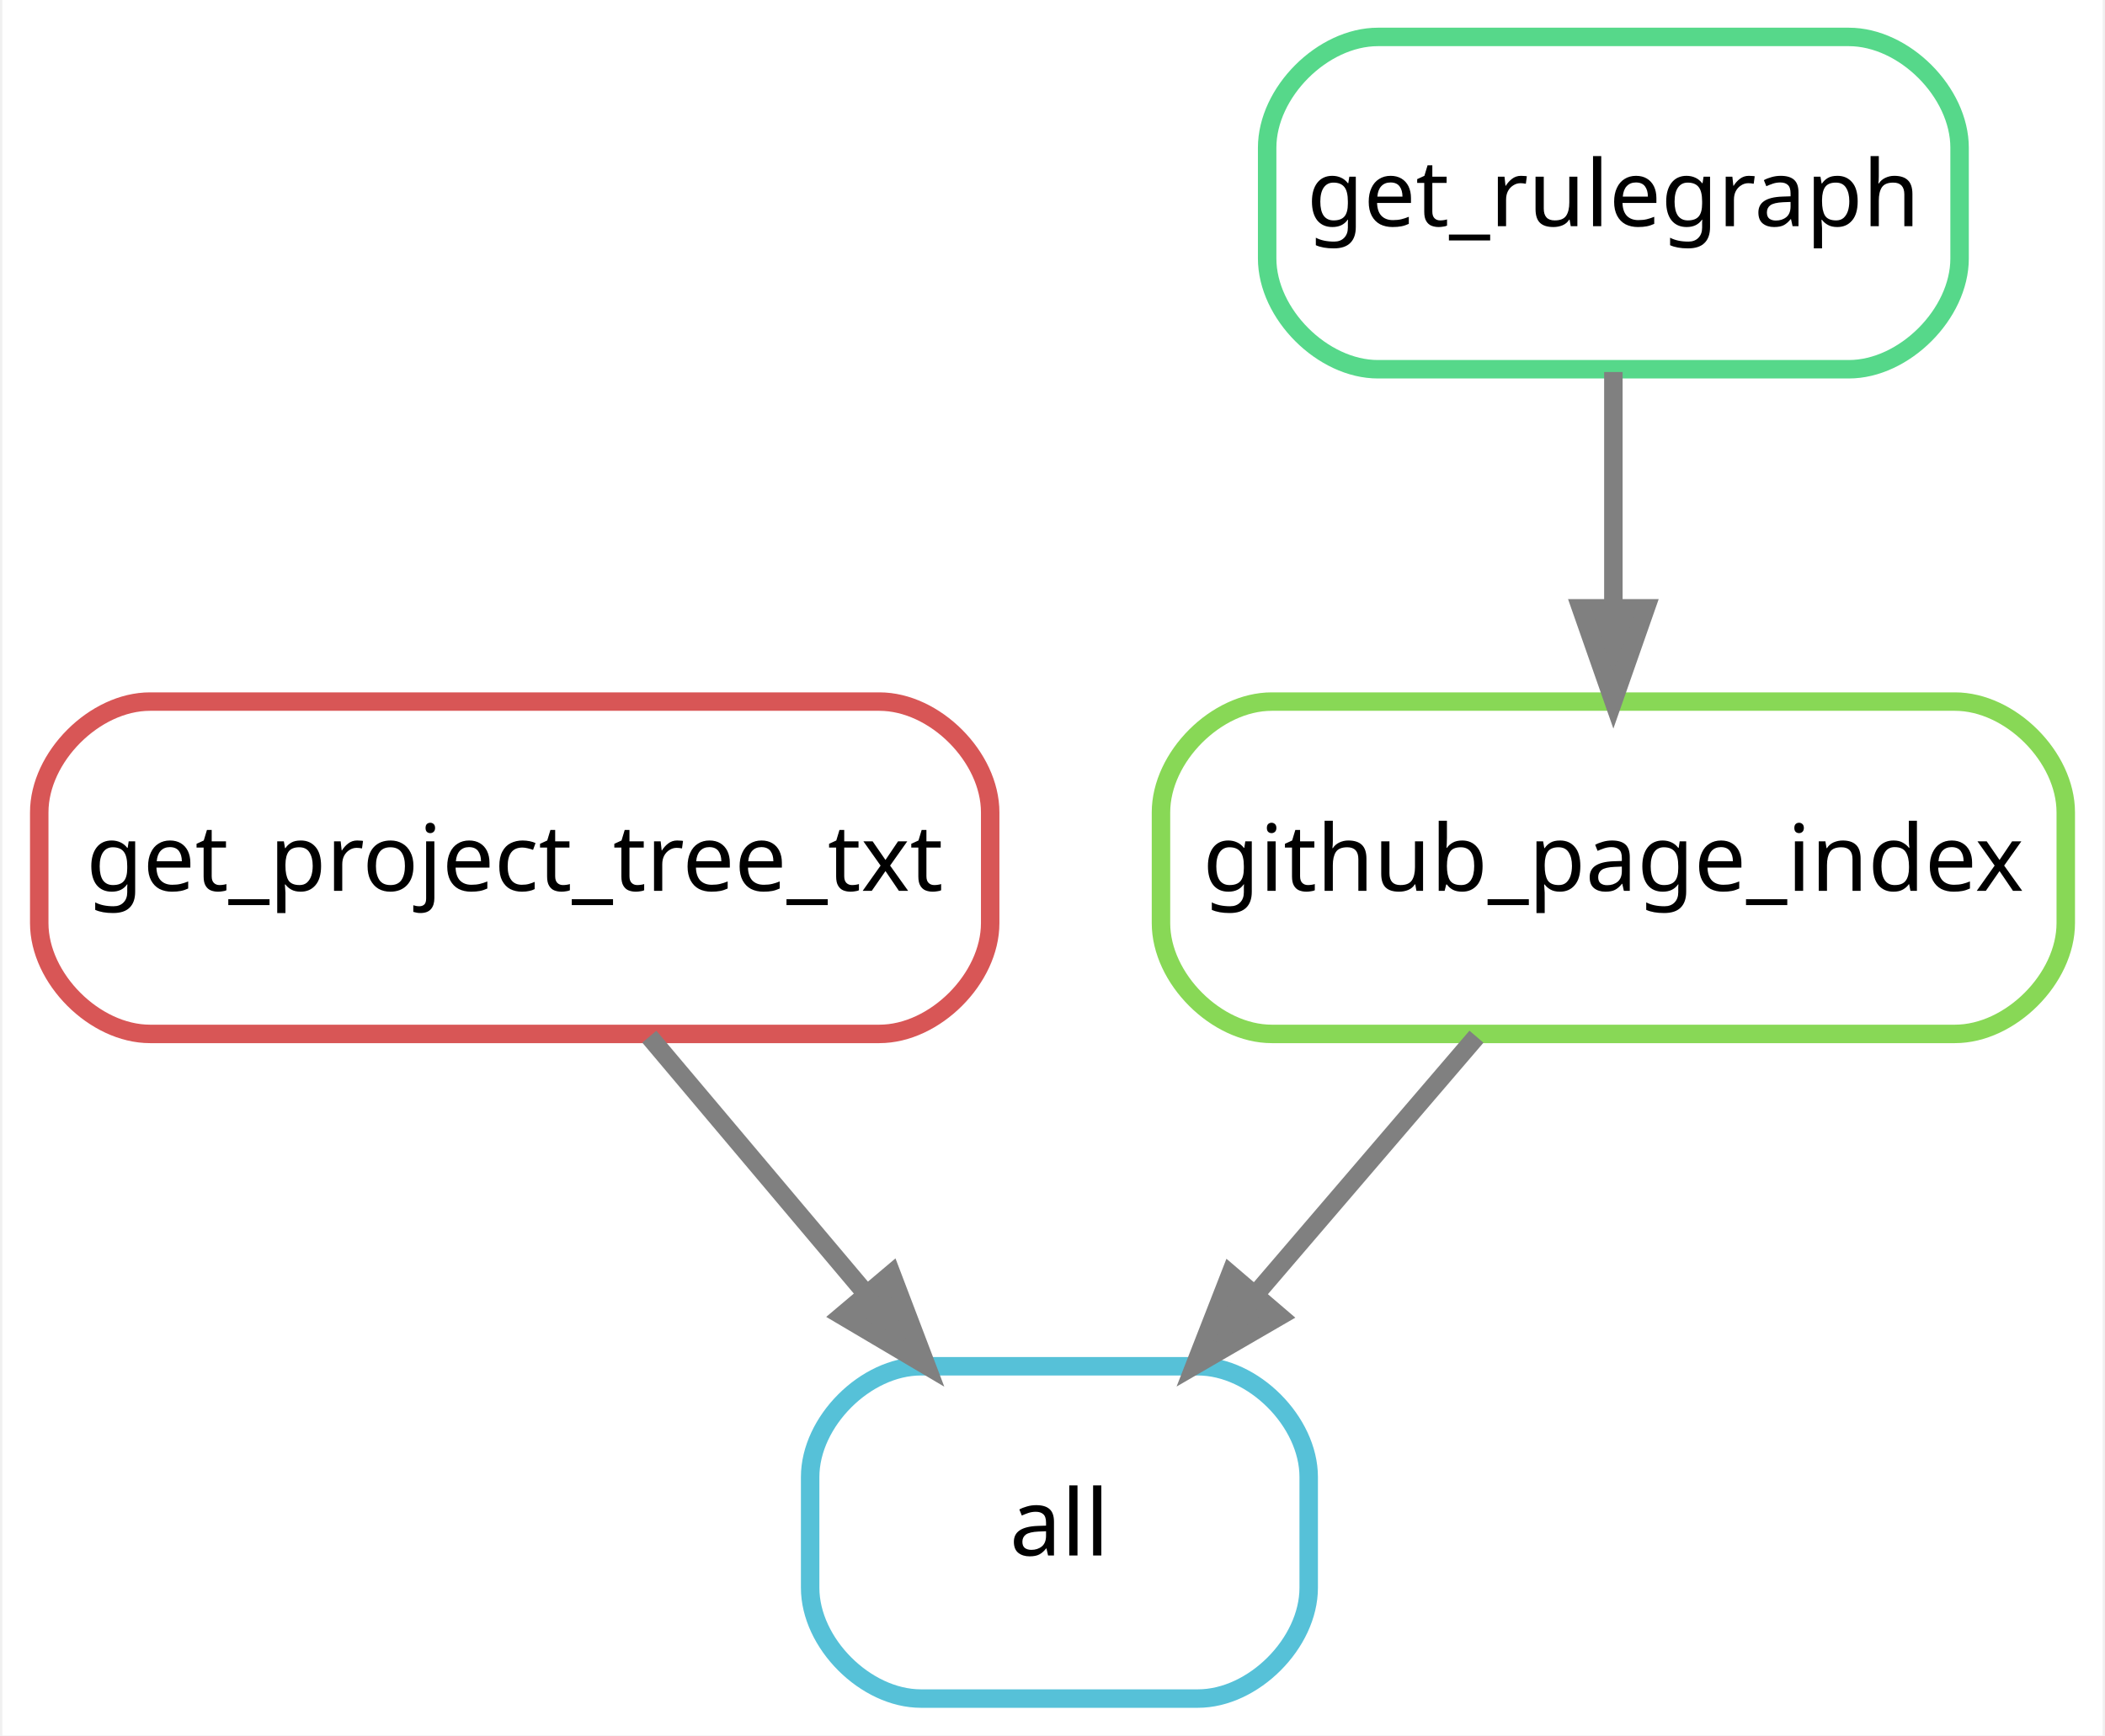
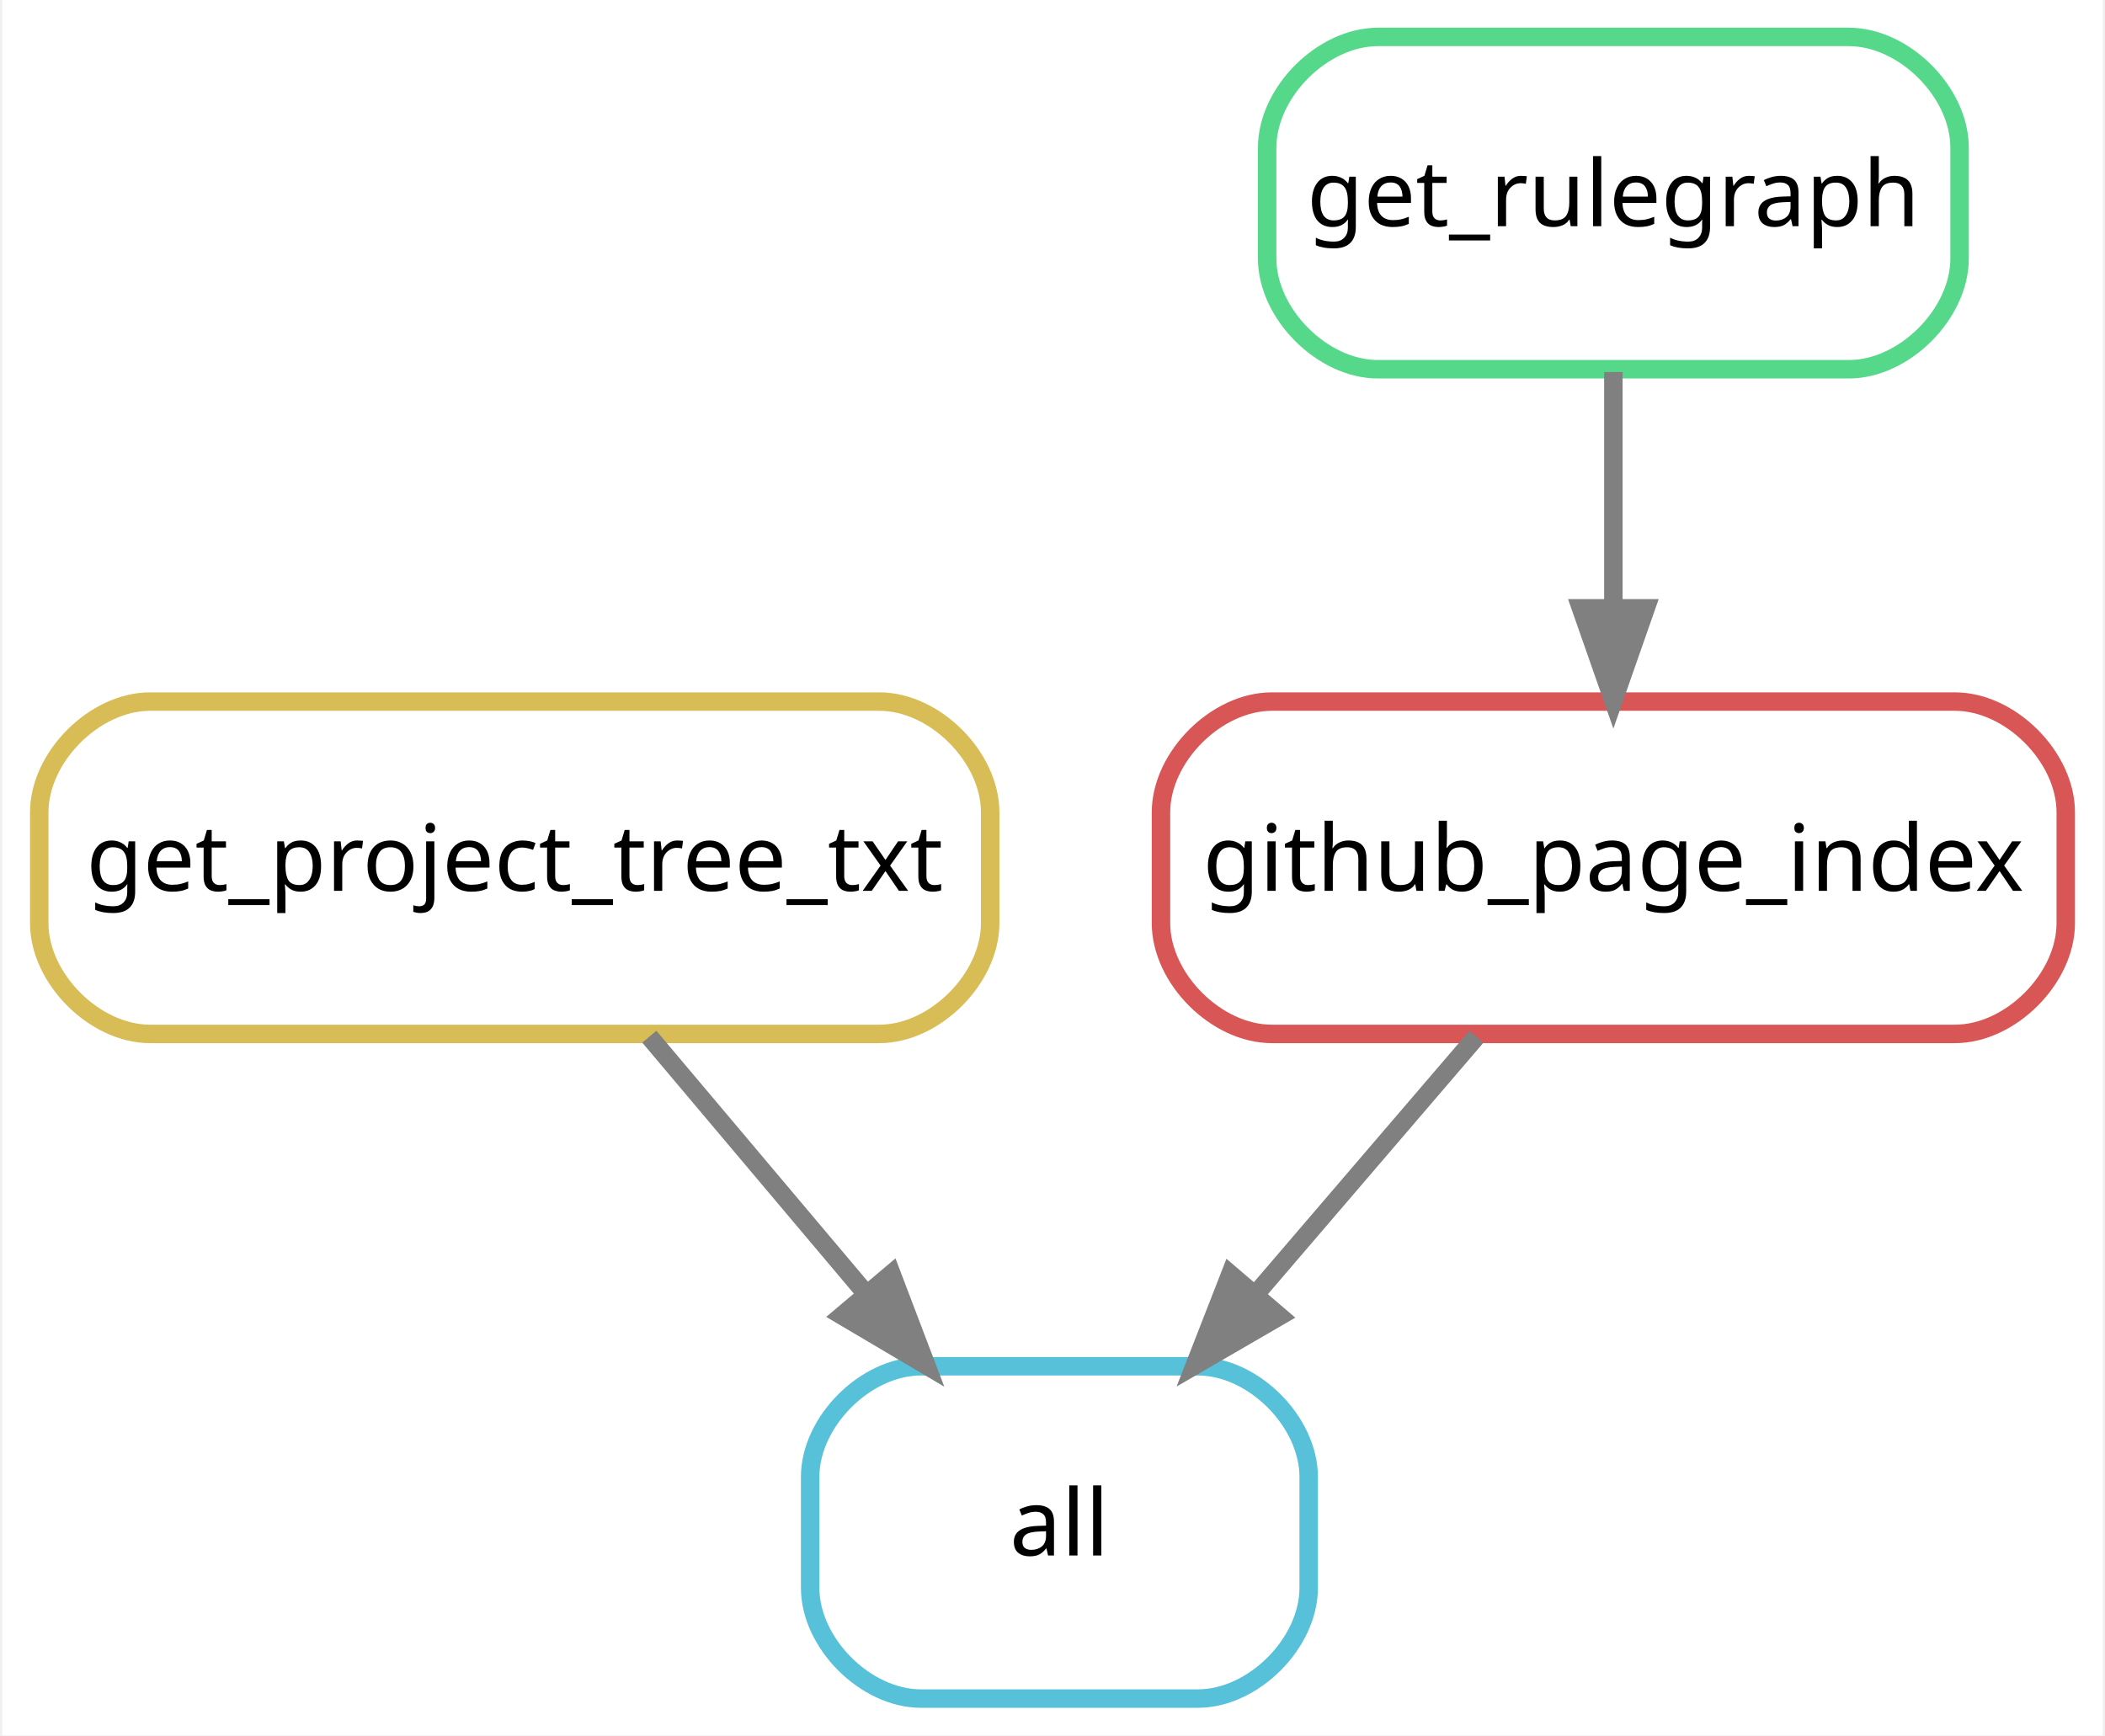
<svg xmlns="http://www.w3.org/2000/svg" width="228pt" height="188pt" viewBox="0.00 0.00 227.50 188.00">
  <g id="graph0" class="graph" transform="scale(1 1) rotate(0) translate(4 184)">
    <polygon fill="white" stroke="none" points="-4,4 -4,-184 223.5,-184 223.5,4 -4,4" />
    <g id="node1" class="node">
      <path fill="none" stroke="#56c1d8" stroke-width="2" d="M125.5,-36C125.5,-36 95.5,-36 95.5,-36 89.5,-36 83.5,-30 83.5,-24 83.5,-24 83.5,-12 83.5,-12 83.5,-6 89.5,0 95.5,0 95.5,0 125.5,0 125.5,0 131.5,0 137.5,-6 137.5,-12 137.5,-12 137.5,-24 137.5,-24 137.5,-30 131.5,-36 125.5,-36" />
      <text text-anchor="middle" x="110.5" y="-15.5" font-family="sans" font-size="10.00">all</text>
    </g>
    <g id="node2" class="node">
-       <path fill="none" stroke="#d85656" stroke-width="2" d="M91,-108C91,-108 12,-108 12,-108 6,-108 0,-102 0,-96 0,-96 0,-84 0,-84 0,-78 6,-72 12,-72 12,-72 91,-72 91,-72 97,-72 103,-78 103,-84 103,-84 103,-96 103,-96 103,-102 97,-108 91,-108" />
+       <path fill="none" stroke="#d8bc56" stroke-width="2" d="M91,-108C91,-108 12,-108 12,-108 6,-108 0,-102 0,-96 0,-96 0,-84 0,-84 0,-78 6,-72 12,-72 12,-72 91,-72 91,-72 97,-72 103,-78 103,-84 103,-84 103,-96 103,-96 103,-102 97,-108 91,-108" />
      <text text-anchor="middle" x="51.5" y="-87.5" font-family="sans" font-size="10.00">get_project_tree_txt</text>
    </g>
-     <g id="edge2" class="edge">
+     <g id="edge1" class="edge">
      <path fill="none" stroke="grey" stroke-width="2" d="M66.08,-71.7C73.16,-63.3 81.78,-53.07 89.55,-43.86" />
      <polygon fill="grey" stroke="grey" stroke-width="2" points="92.31,-46.01 96.08,-36.1 86.96,-41.49 92.31,-46.01" />
    </g>
    <g id="node3" class="node">
-       <path fill="none" stroke="#88d856" stroke-width="2" d="M207.5,-108C207.5,-108 133.5,-108 133.5,-108 127.5,-108 121.5,-102 121.5,-96 121.5,-96 121.5,-84 121.5,-84 121.5,-78 127.5,-72 133.5,-72 133.5,-72 207.5,-72 207.5,-72 213.5,-72 219.5,-78 219.5,-84 219.5,-84 219.5,-96 219.5,-96 219.5,-102 213.5,-108 207.5,-108" />
+       <path fill="none" stroke="#d85656" stroke-width="2" d="M207.5,-108C207.5,-108 133.5,-108 133.5,-108 127.5,-108 121.5,-102 121.5,-96 121.5,-96 121.5,-84 121.5,-84 121.5,-78 127.5,-72 133.5,-72 133.5,-72 207.5,-72 207.5,-72 213.5,-72 219.5,-78 219.5,-84 219.5,-84 219.5,-96 219.5,-96 219.5,-102 213.5,-108 207.5,-108" />
      <text text-anchor="middle" x="170.5" y="-87.5" font-family="sans" font-size="10.00">github_page_index</text>
    </g>
-     <g id="edge1" class="edge">
+     <g id="edge2" class="edge">
      <path fill="none" stroke="grey" stroke-width="2" d="M155.67,-71.7C148.48,-63.3 139.7,-53.07 131.81,-43.86" />
      <polygon fill="grey" stroke="grey" stroke-width="2" points="134.33,-41.42 125.16,-36.1 129.01,-45.97 134.33,-41.42" />
    </g>
    <g id="node4" class="node">
      <path fill="none" stroke="#56d88a" stroke-width="2" d="M196,-180C196,-180 145,-180 145,-180 139,-180 133,-174 133,-168 133,-168 133,-156 133,-156 133,-150 139,-144 145,-144 145,-144 196,-144 196,-144 202,-144 208,-150 208,-156 208,-156 208,-168 208,-168 208,-174 202,-180 196,-180" />
      <text text-anchor="middle" x="170.5" y="-159.5" font-family="sans" font-size="10.00">get_rulegraph</text>
    </g>
    <g id="edge3" class="edge">
      <path fill="none" stroke="grey" stroke-width="2" d="M170.5,-143.7C170.5,-135.98 170.5,-126.71 170.5,-118.11" />
      <polygon fill="grey" stroke="grey" stroke-width="2" points="174,-118.1 170.5,-108.1 167,-118.1 174,-118.1" />
    </g>
  </g>
</svg>
